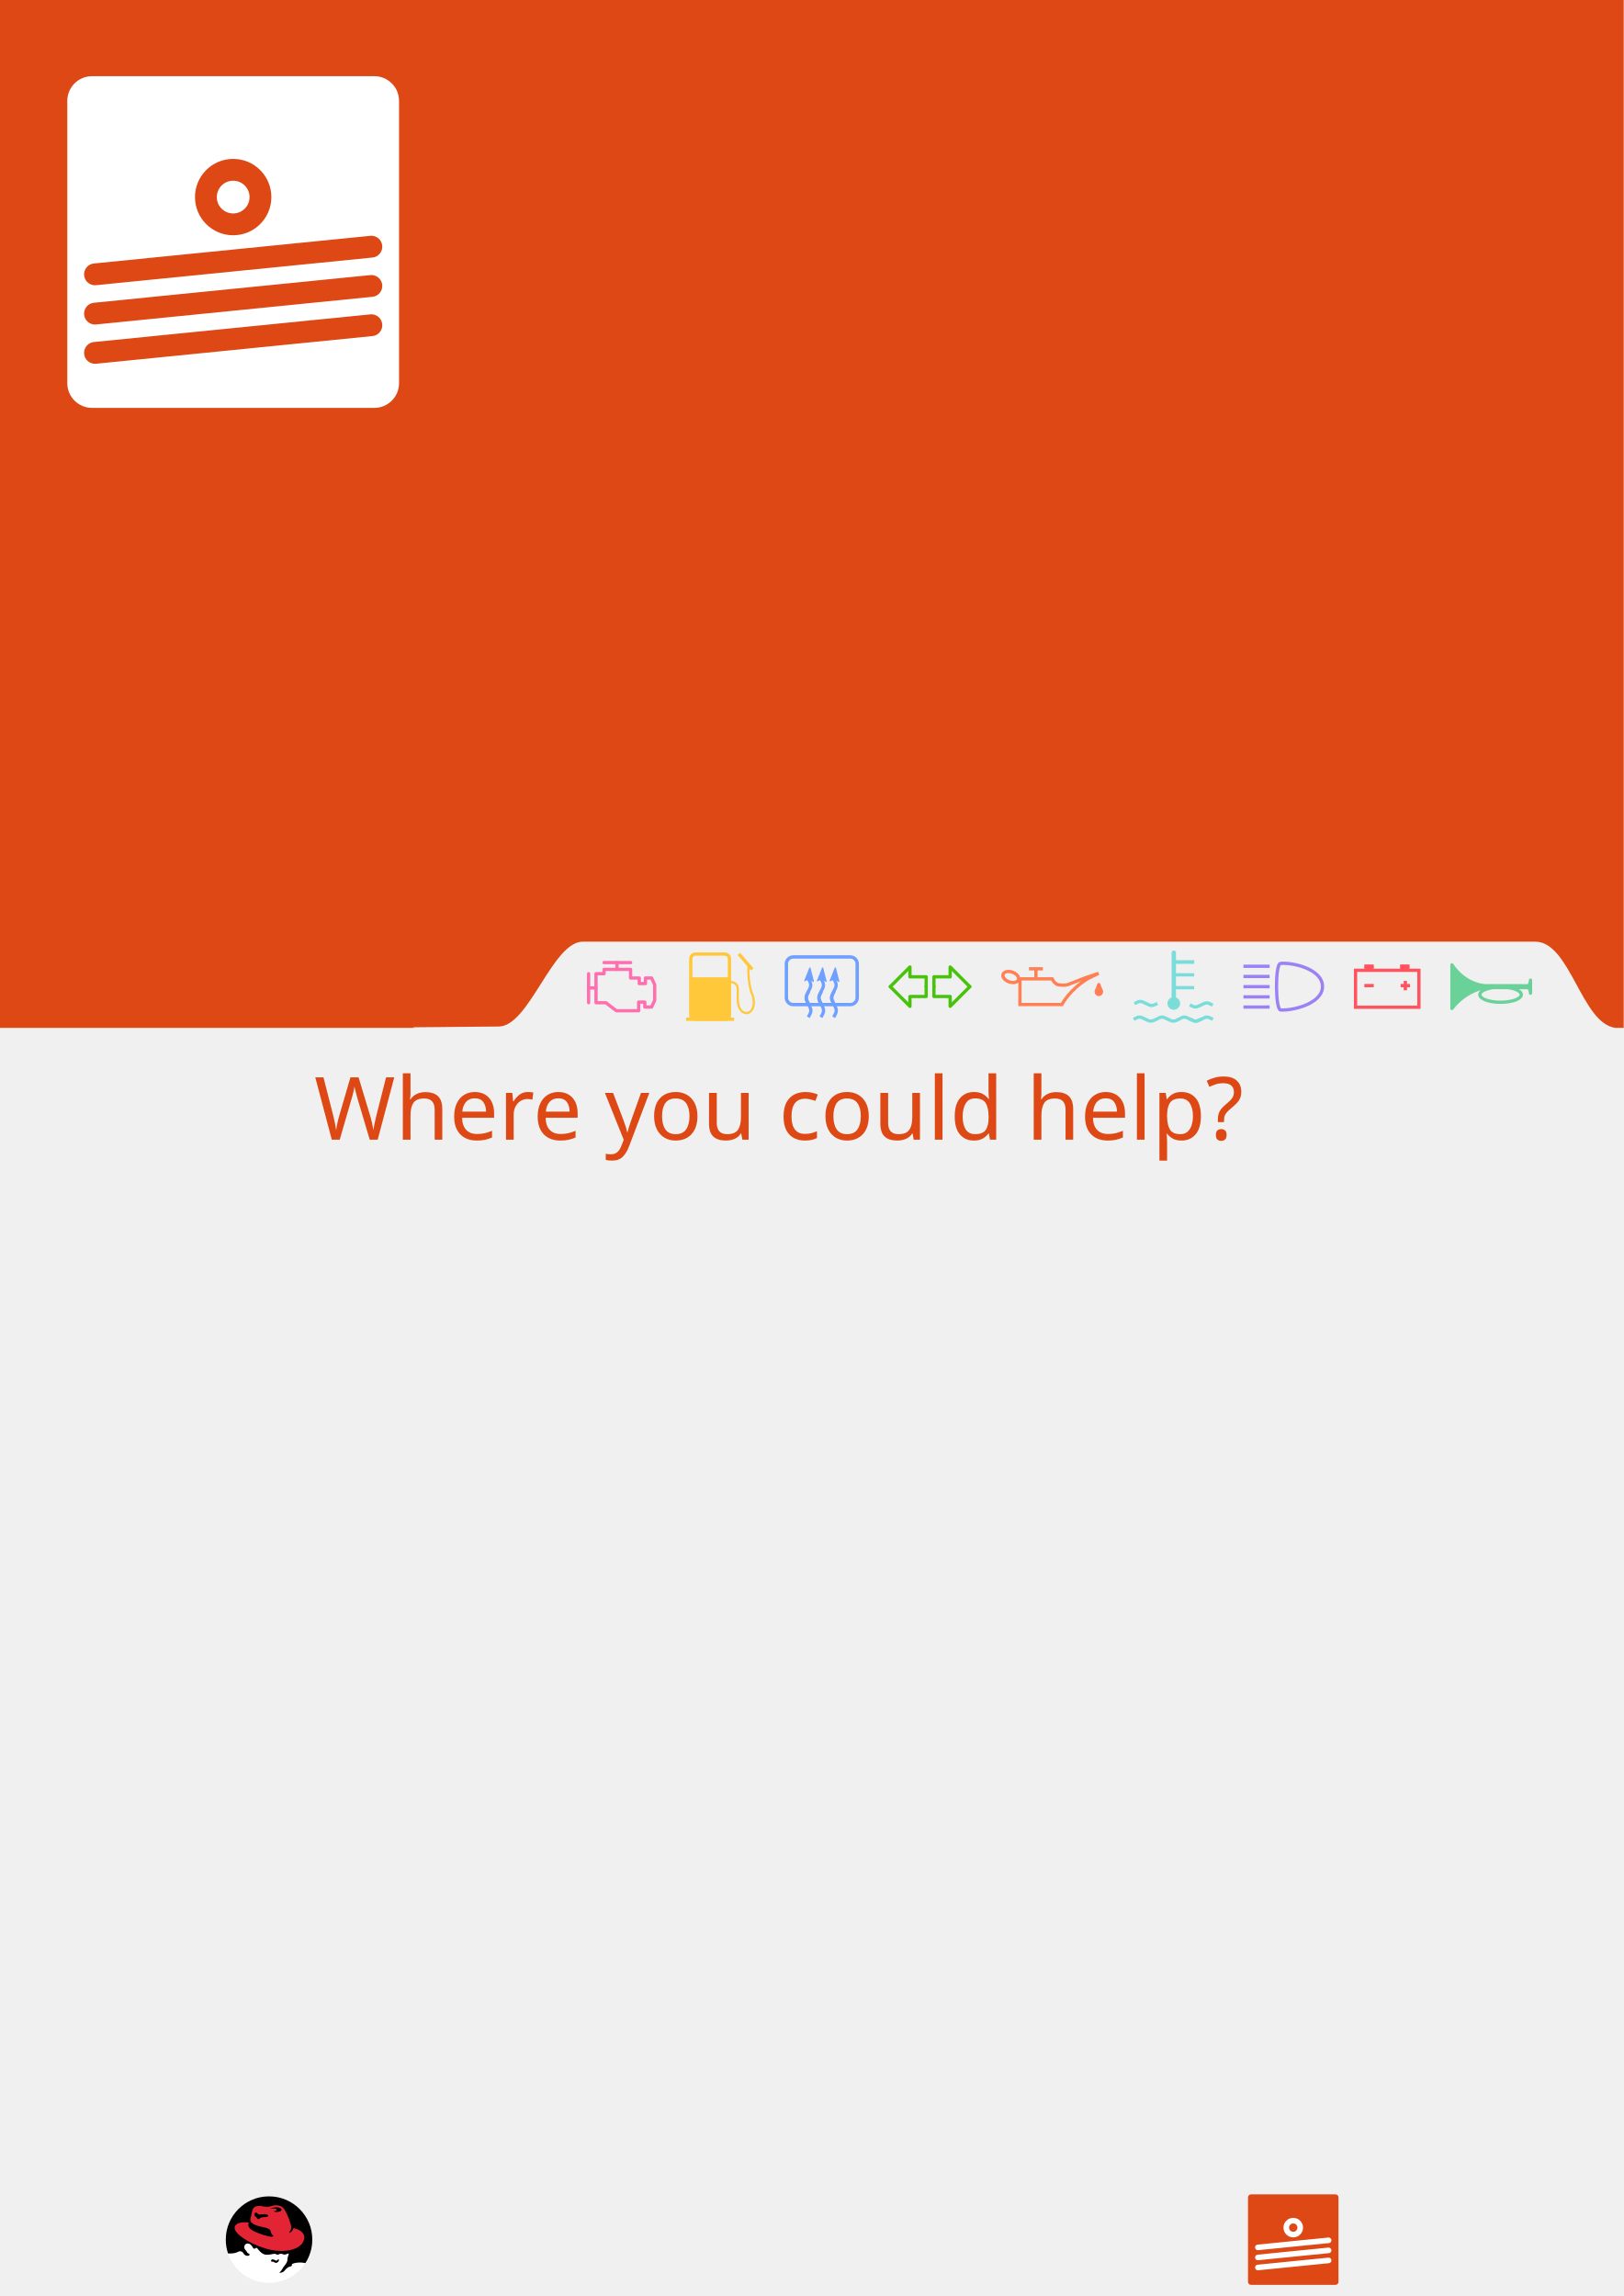
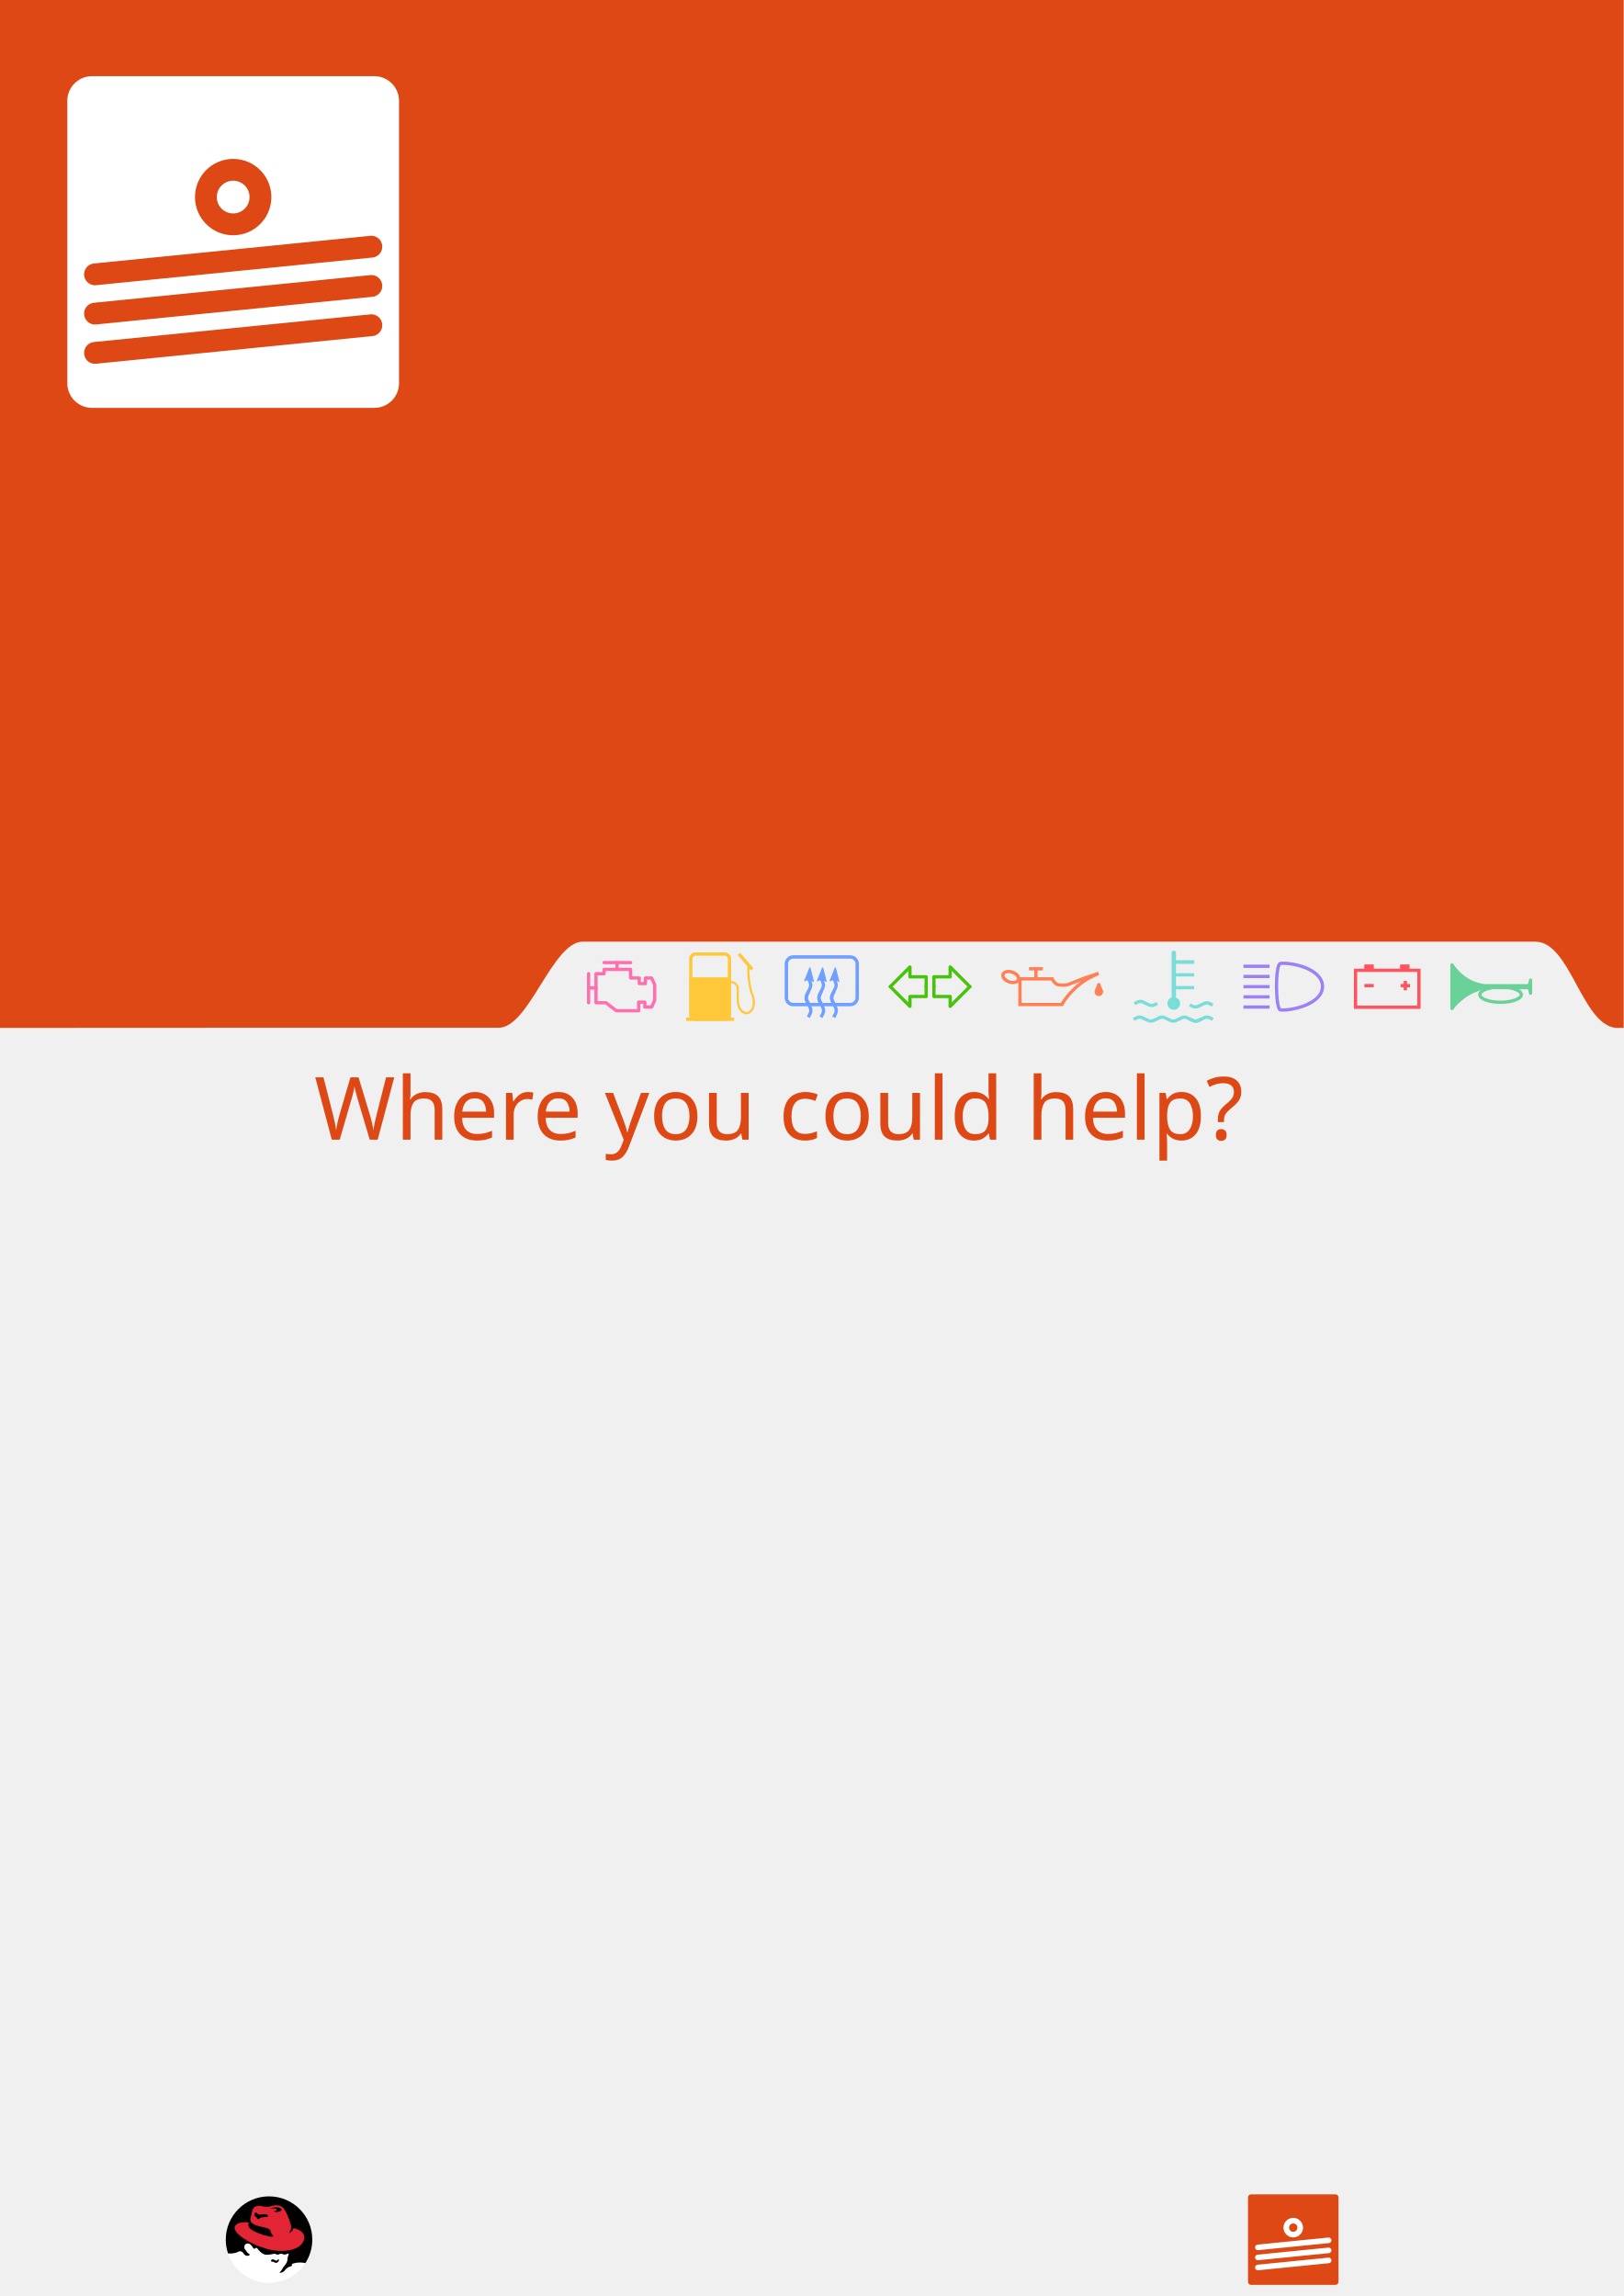
<svg xmlns="http://www.w3.org/2000/svg" width="210mm" height="297mm" viewBox="0 0 744.094 1052.362" id="svg4293" version="1.1">
  <defs id="defs4295">
    </defs>
  <g id="layer1">
-     <path style="fill:#dd4814;fill-opacity:1;stroke:none;stroke-width:2.358;stroke-linecap:round;stroke-linejoin:round;stroke-miterlimit:4;stroke-dasharray:none;stroke-dashoffset:0;stroke-opacity:1" d="m 0,7e-5 0,471.125 190.094,0 -0.832,-0.219 0.158,-0.002 -0.158,-0.051 39.195,-0.354 c 14.001,0.125 24.62,-38.891 38.625,-38.891 l 436.486,0 c 16.057,0 21.148,37.581 36.775,39.516 l 3.746,0 0,-471.125 L 0,0 Z" id="path8367" />
+     <path style="fill:#dd4814;fill-opacity:1;stroke:none;stroke-width:2.358;stroke-linecap:round;stroke-linejoin:round;stroke-miterlimit:4;stroke-dasharray:none;stroke-dashoffset:0;stroke-opacity:1" d="m 0,7e-5 0,471.125 c 0,0 218.119,-0.119 228.457,-0.063 14.001,0.125 24.62,-39.453 38.625,-39.453 l 436.486,0 c 16.057,0 21.148,37.581 36.775,39.516 l 3.746,0 0,-471.125 L 0,0 Z" id="path8367" />
  </g>
  <g id="layer2">
    <g id="g4489" transform="translate(-16,-48)">
      <rect ry="11.314" y="82.919" x="46.843" height="152.028" width="152.028" id="rect4487" style="fill:#ffffff;fill-opacity:1;stroke:none;stroke-width:1.5;stroke-linecap:round;stroke-linejoin:round;stroke-miterlimit:4;stroke-dasharray:none;stroke-opacity:1" />
      <g id="g5508" transform="translate(-238.0364,-108.2443)">
        <path style="fill:none;fill-opacity:1;fill-rule:evenodd;stroke:#dd4814;stroke-width:10;stroke-linecap:round;stroke-linejoin:miter;stroke-miterlimit:4;stroke-dasharray:none;stroke-opacity:1" d="M 297.572,317.986 424.215,305.31" id="path4284" />
        <circle r="12.5" cy="246.576" cx="360.894" id="circle4288" style="fill:none;fill-opacity:1;stroke:#dd4814;stroke-width:10;stroke-miterlimit:4;stroke-dasharray:none;stroke-opacity:1" />
        <path id="path4290" d="M 297.572,299.986 424.215,287.31" style="fill:none;fill-opacity:1;fill-rule:evenodd;stroke:#dd4814;stroke-width:10;stroke-linecap:round;stroke-linejoin:miter;stroke-miterlimit:4;stroke-dasharray:none;stroke-opacity:1" />
        <path style="fill:none;fill-opacity:1;fill-rule:evenodd;stroke:#dd4814;stroke-width:10;stroke-linecap:round;stroke-linejoin:miter;stroke-miterlimit:4;stroke-dasharray:none;stroke-opacity:1" d="M 297.572,281.986 424.215,269.31" id="path4294" />
      </g>
    </g>
    <g id="g8553" transform="translate(0,-76.58579)">
      <g id="g4938-3" transform="translate(-143.6647,413.0721)">
        <rect ry="2.168" y="100.8" x="460.225" height="29.89" width="17.729" id="rect4410-6" style="fill:none;fill-opacity:1;stroke:#ffc73a;stroke-width:1.5;stroke-linecap:round;stroke-miterlimit:4;stroke-dasharray:none;stroke-dashoffset:0;stroke-opacity:1" />
        <path id="path4412-7" d="m 458.091,130.69 21.998,0" style="fill:none;fill-rule:evenodd;stroke:#ffc73a;stroke-width:1.5;stroke-linecap:butt;stroke-linejoin:miter;stroke-miterlimit:4;stroke-dasharray:none;stroke-opacity:1" />
        <rect style="fill:#ffc73a;fill-opacity:1;stroke:#ffc73a;stroke-width:0.996;stroke-linecap:round;stroke-miterlimit:4;stroke-dasharray:none;stroke-dashoffset:0;stroke-opacity:1" id="rect4414-5" width="17.732" height="18.383" x="460.229" y="111.95" ry="0.011" />
        <path id="path4416-3" d="m 482.236,100.715 6.166,7.109" style="fill:none;fill-rule:evenodd;stroke:#ffc73a;stroke-width:1.5;stroke-linecap:butt;stroke-linejoin:miter;stroke-miterlimit:4;stroke-dasharray:none;stroke-opacity:1" />
        <path id="path4418-5" d="m 477.868,113.561 c 2.227,0.043 3.083,0.856 3.597,1.756 1.023,2.104 -1.124,9.22 2.441,11.905 1.156,0.728 2.098,0.899 3.126,0.3 2.53,-1.655 2.401,-5.156 1.499,-7.965 -1.057,-2.018 -2.204,-8.141 -1.841,-13.361" style="fill:none;fill-rule:evenodd;stroke:#ffc73a;stroke-width:1;stroke-linecap:round;stroke-linejoin:round;stroke-miterlimit:4;stroke-dasharray:none;stroke-opacity:1" />
      </g>
      <g id="g8534">
        <rect ry="3.165" y="515.206" x="360.373" height="21.83" width="32.455" id="rect4485-2" style="fill:none;fill-opacity:1;stroke:#6fa0ff;stroke-width:1.545;stroke-linecap:round;stroke-miterlimit:4;stroke-dasharray:none;stroke-dashoffset:0;stroke-opacity:1" />
        <g id="g8517">
          <g id="g8511">
            <g id="g4566-1" style="stroke:#6fa0ff;stroke-opacity:1" transform="translate(-62.229,359.939)">
              <path id="path4491-2" d="m 444.496,177.093 c -1.57,-2.796 -1.562,-3.206 -0.134,-5.982 1.399,-2.72 1.411,-3.206 0,-5.938" style="fill:none;fill-rule:evenodd;stroke:#6fa0ff;stroke-width:1.5;stroke-linecap:butt;stroke-linejoin:miter;stroke-miterlimit:4;stroke-dasharray:none;stroke-opacity:1" />
              <path style="fill:none;fill-rule:evenodd;stroke:#6fa0ff;stroke-width:1.5;stroke-linecap:butt;stroke-linejoin:miter;stroke-miterlimit:4;stroke-dasharray:none;stroke-opacity:1" d="m 444.29,182.894 c 1.57,-2.796 1.562,-3.206 0.134,-5.982 -1.399,-2.72 -1.411,-3.206 0,-5.938" id="path4493-7" />
            </g>
            <path d="m 380.472,526.086 2.331,-5.86 1.573,6.176 c -1.092,-1.055 -2.669,-1.177 -3.903,-0.316 z" style="fill:#6fa0ff;fill-opacity:1;fill-rule:evenodd;stroke:#6fa0ff;stroke-width:0.564;stroke-linecap:round;stroke-linejoin:round;stroke-miterlimit:4;stroke-dasharray:none;stroke-opacity:1" id="path4499-3" />
          </g>
          <g id="g8505">
            <g id="g4562-6" style="stroke:#6fa0ff;stroke-opacity:1" transform="translate(-62.229,359.939)">
              <path style="fill:none;fill-rule:evenodd;stroke:#6fa0ff;stroke-width:1.5;stroke-linecap:butt;stroke-linejoin:miter;stroke-miterlimit:4;stroke-dasharray:none;stroke-opacity:1" d="m 438.673,177.093 c -1.57,-2.796 -1.562,-3.206 -0.134,-5.982 1.399,-2.72 1.411,-3.206 0,-5.938" id="path4503-0" />
              <path id="path4505-6" d="m 438.467,182.894 c 1.57,-2.796 1.562,-3.206 0.134,-5.982 -1.399,-2.72 -1.411,-3.206 0,-5.938" style="fill:none;fill-rule:evenodd;stroke:#6fa0ff;stroke-width:1.5;stroke-linecap:butt;stroke-linejoin:miter;stroke-miterlimit:4;stroke-dasharray:none;stroke-opacity:1" />
            </g>
            <path id="path4511-1" style="fill:#6fa0ff;fill-opacity:1;fill-rule:evenodd;stroke:#6fa0ff;stroke-width:0.564;stroke-linecap:round;stroke-linejoin:round;stroke-miterlimit:4;stroke-dasharray:none;stroke-opacity:1" d="m 374.649,526.086 2.331,-5.86 1.573,6.176 c -1.092,-1.055 -2.669,-1.177 -3.903,-0.316 z" />
          </g>
          <g id="g8499">
            <g id="g4558-8" style="stroke:#6fa0ff;stroke-opacity:1" transform="translate(-62.229,359.939)">
              <path id="path4515-7" d="m 432.849,177.093 c -1.57,-2.796 -1.562,-3.206 -0.134,-5.982 1.399,-2.72 1.411,-3.206 0,-5.938" style="fill:none;fill-rule:evenodd;stroke:#6fa0ff;stroke-width:1.5;stroke-linecap:butt;stroke-linejoin:miter;stroke-miterlimit:4;stroke-dasharray:none;stroke-opacity:1" />
              <path style="fill:none;fill-rule:evenodd;stroke:#6fa0ff;stroke-width:1.5;stroke-linecap:butt;stroke-linejoin:miter;stroke-miterlimit:4;stroke-dasharray:none;stroke-opacity:1" d="m 432.644,182.894 c 1.57,-2.796 1.562,-3.206 0.134,-5.982 -1.399,-2.72 -1.411,-3.206 0,-5.938" id="path4517-9" />
            </g>
            <path d="m 368.826,526.086 2.331,-5.86 1.573,6.176 c -1.092,-1.055 -2.669,-1.177 -3.903,-0.316 z" style="fill:#6fa0ff;fill-opacity:1;fill-rule:evenodd;stroke:#6fa0ff;stroke-width:0.564;stroke-linecap:round;stroke-linejoin:round;stroke-miterlimit:4;stroke-dasharray:none;stroke-opacity:1" id="path4523-2" />
          </g>
        </g>
      </g>
      <g style="stroke:#ff535f;stroke-opacity:1" transform="translate(28.81454,94.81719)" id="g4354-3">
        <path style="fill:none;fill-rule:evenodd;stroke:#ff535f;stroke-width:1.5;stroke-linecap:butt;stroke-linejoin:miter;stroke-miterlimit:4;stroke-dasharray:none;stroke-opacity:1" d="m 592.391,426.51 29.042,0 0,16.92 -29.042,0 z" id="path4357-7" />
        <path style="fill:none;fill-rule:evenodd;stroke:#ff535f;stroke-width:1.5;stroke-linecap:butt;stroke-linejoin:miter;stroke-miterlimit:4;stroke-dasharray:none;stroke-opacity:1" d="m 596.432,433.517 4.293,0" id="path4359-5" />
        <path id="path4361-9" d="m 613.063,433.517 4.293,0" style="fill:none;fill-rule:evenodd;stroke:#ff535f;stroke-width:1.5;stroke-linecap:butt;stroke-linejoin:miter;stroke-miterlimit:4;stroke-dasharray:none;stroke-opacity:1" />
        <path style="fill:none;fill-rule:evenodd;stroke:#ff535f;stroke-width:1.5;stroke-linecap:butt;stroke-linejoin:miter;stroke-miterlimit:4;stroke-dasharray:none;stroke-opacity:1" d="m 615.21,431.371 0,4.293" id="path4363-2" />
        <path id="path4365-2" d="m 596.432,425.517 4.293,0" style="fill:none;fill-rule:evenodd;stroke:#ff535f;stroke-width:1.5;stroke-linecap:butt;stroke-linejoin:miter;stroke-miterlimit:4;stroke-dasharray:none;stroke-opacity:1" />
        <path style="fill:none;fill-rule:evenodd;stroke:#ff535f;stroke-width:1.5;stroke-linecap:butt;stroke-linejoin:miter;stroke-miterlimit:4;stroke-dasharray:none;stroke-opacity:1" d="m 596.432,424.571 4.293,0" id="path4367-8" />
        <path style="fill:none;fill-rule:evenodd;stroke:#ff535f;stroke-width:1.5;stroke-linecap:butt;stroke-linejoin:miter;stroke-miterlimit:4;stroke-dasharray:none;stroke-opacity:1" d="m 612.811,425.517 4.293,0" id="path4371-9" />
        <path id="path4373-7" d="m 612.811,424.571 4.293,0" style="fill:none;fill-rule:evenodd;stroke:#ff535f;stroke-width:1.5;stroke-linecap:butt;stroke-linejoin:miter;stroke-miterlimit:4;stroke-dasharray:none;stroke-opacity:1" />
      </g>
      <g id="g6064" transform="translate(212.6034,65.8028)">
        <path style="fill:#6ad299;fill-opacity:1;fill-rule:evenodd;stroke:#6ad299;stroke-width:1.5;stroke-linecap:butt;stroke-linejoin:round;stroke-miterlimit:4;stroke-dasharray:none;stroke-opacity:1" d="m 452.787,453.014 0,20 c 0,0 5.062,-7.531 15.031,-9.594 2.156,0 19.938,0.031 19.938,0.031 0.969,0.594 1.031,2.562 1.031,2.562 l 0,-5.994 c 0,0 -0.062,2.026 -1.062,2.588 0,0 -17.938,-0.031 -19.906,-0.031 -10,-1 -15.031,-9.562 -15.031,-9.562 z" id="path4395-3" />
        <ellipse style="fill:none;fill-opacity:1;stroke:#6ad299;stroke-width:1.5;stroke-linecap:butt;stroke-linejoin:round;stroke-miterlimit:4;stroke-dasharray:none;stroke-opacity:1" id="ellipse4397-6" cx="475.068" cy="466.671" rx="9.5" ry="3.5" />
      </g>
      <g transform="translate(101.1598,272.7555)" id="g4771-1">
        <path style="fill:none;fill-opacity:1;fill-rule:evenodd;stroke:#7bddd9;stroke-width:1.5;stroke-linecap:butt;stroke-linejoin:miter;stroke-miterlimit:4;stroke-dasharray:none;stroke-opacity:1" d="m 418.736,263.88 c 2.463,-1.383 2.824,-1.376 5.269,-0.118 2.396,1.233 2.824,1.242 5.23,0" id="path4401-2" />
        <path id="path4403-9" d="m 454.578,264.548 c -2.463,-1.383 -2.824,-1.376 -5.269,-0.118 -2.396,1.233 -2.824,1.242 -5.23,0" style="fill:none;fill-opacity:1;fill-rule:evenodd;stroke:#7bddd9;stroke-width:1.5;stroke-linecap:butt;stroke-linejoin:miter;stroke-miterlimit:4;stroke-dasharray:none;stroke-opacity:1" />
        <g id="g4405-3" transform="matrix(0.880794,0,0,0.880794,769.2916,-251.1054)" style="fill:none;fill-opacity:1;stroke:#7bddd9;stroke-width:1.703;stroke-miterlimit:4;stroke-dasharray:none;stroke-opacity:1">
          <path style="fill:none;fill-opacity:1;fill-rule:evenodd;stroke:#7bddd9;stroke-width:1.703;stroke-linecap:butt;stroke-linejoin:miter;stroke-miterlimit:4;stroke-dasharray:none;stroke-opacity:1" d="m -398.422,592.828 c 2.796,-1.57 3.206,-1.562 5.982,-0.134 2.72,1.399 3.206,1.411 5.938,0" id="path4407-1" />
          <path id="path4409-9" d="m -386.737,592.828 c 2.796,-1.57 3.206,-1.562 5.982,-0.134 2.72,1.399 3.206,1.411 5.938,0" style="fill:none;fill-opacity:1;fill-rule:evenodd;stroke:#7bddd9;stroke-width:1.703;stroke-linecap:butt;stroke-linejoin:miter;stroke-miterlimit:4;stroke-dasharray:none;stroke-opacity:1" />
          <path style="fill:none;fill-opacity:1;fill-rule:evenodd;stroke:#7bddd9;stroke-width:1.703;stroke-linecap:butt;stroke-linejoin:miter;stroke-miterlimit:4;stroke-dasharray:none;stroke-opacity:1" d="m -375.116,592.828 c 2.796,-1.57 3.206,-1.562 5.982,-0.134 2.72,1.399 3.206,1.411 5.938,0" id="path4411-4" />
          <path id="path4413-7" d="m -357.212,592.828 c -2.796,-1.57 -3.206,-1.562 -5.982,-0.134 -2.72,1.399 -3.206,1.411 -5.938,0" style="fill:none;fill-opacity:1;fill-rule:evenodd;stroke:#7bddd9;stroke-width:1.703;stroke-linecap:butt;stroke-linejoin:miter;stroke-miterlimit:4;stroke-dasharray:none;stroke-opacity:1" />
        </g>
        <path style="fill:#dd4814;fill-opacity:1;fill-rule:evenodd;stroke:#7bddd9;stroke-width:2;stroke-linecap:round;stroke-linejoin:miter;stroke-miterlimit:4;stroke-dasharray:none;stroke-opacity:1" d="m 436.745,264.352 0,-23.829" id="path4415-8" />
        <path style="fill:#dd4814;fill-opacity:1;fill-rule:evenodd;stroke:#7bddd9;stroke-width:1.5;stroke-linecap:butt;stroke-linejoin:miter;stroke-miterlimit:4;stroke-dasharray:none;stroke-opacity:1" d="m 446.103,244.77 -8.729,0" id="path4417-4" />
        <path id="path4419-5" d="m 446.103,244.77 -8.729,0" style="fill:#dd4814;fill-opacity:1;fill-rule:evenodd;stroke:#7bddd9;stroke-width:1.5;stroke-linecap:butt;stroke-linejoin:miter;stroke-miterlimit:4;stroke-dasharray:none;stroke-opacity:1" />
        <path style="fill:#dd4814;fill-opacity:1;fill-rule:evenodd;stroke:#7bddd9;stroke-width:1.5;stroke-linecap:butt;stroke-linejoin:miter;stroke-miterlimit:4;stroke-dasharray:none;stroke-opacity:1" d="m 446.103,250.645 -8.729,0" id="path4423-0" />
        <path id="path4425-3" d="m 446.103,256.52 -8.729,0" style="fill:#dd4814;fill-opacity:1;fill-rule:evenodd;stroke:#7bddd9;stroke-width:1.5;stroke-linecap:butt;stroke-linejoin:miter;stroke-miterlimit:4;stroke-dasharray:none;stroke-opacity:1" />
        <circle style="fill:#7bddd9;fill-opacity:1;stroke:#7bddd9;stroke-width:1.5;stroke-linecap:round;stroke-miterlimit:4;stroke-dasharray:none;stroke-dashoffset:0;stroke-opacity:1" id="circle4427-6" cx="436.745" cy="263.761" r="2.163" />
      </g>
      <g transform="translate(35.17594,316.2194)" style="stroke:#ff8054;stroke-opacity:1" id="g4626-1">
        <path style="fill:none;fill-rule:evenodd;stroke:#ff8054;stroke-width:1.5;stroke-linecap:butt;stroke-linejoin:miter;stroke-miterlimit:4;stroke-dasharray:none;stroke-opacity:1" d="m 449.22,211.549 c -1.264,-0.921 -1.517,-1.14 -2.234,-2.532 -3.031,-0.017 -14.744,0 -14.744,0 l 0,11.766 19.212,0 c 0,0 3.415,-6.733 11.84,-11.84 l 4.989,-2.457 c 0,0 -4.325,1.524 -5.826,1.945 -0.974,0.395 -6.394,2.469 -7.578,2.97 -1.264,0.685 -4.475,0.649 -5.659,0.149 z" id="path4431-0" />
        <ellipse style="fill:none;fill-opacity:1;stroke:#ff8054;stroke-width:1.5;stroke-linecap:round;stroke-miterlimit:4;stroke-dasharray:none;stroke-dashoffset:0;stroke-opacity:1" id="ellipse4433-6" cx="475.265" cy="44.71" rx="3.743" ry="2.345" transform="matrix(0.9363711,0.3510117,-0.3800996,0.9249456,0,0)" />
        <path style="fill:none;fill-rule:evenodd;stroke:#ff8054;stroke-width:1.5;stroke-linecap:butt;stroke-linejoin:miter;stroke-miterlimit:4;stroke-dasharray:none;stroke-opacity:1" d="m 436.376,204.413 6.371,0" id="path4435-3" />
        <path style="fill:none;fill-rule:evenodd;stroke:#ff8054;stroke-width:1.5;stroke-linecap:butt;stroke-linejoin:miter;stroke-miterlimit:4;stroke-dasharray:none;stroke-opacity:1" d="m 439.562,204.518 0,4.212" id="path4437-2" />
        <g id="g4439-0" transform="translate(-339.4113,-492.8534)" style="fill:#dd4814;fill-opacity:1;stroke:#ff8054;stroke-opacity:1">
          <path id="path4441-6" d="m 807.804,704.584 -1.151,2.905" style="fill:#dd4814;fill-opacity:1;fill-rule:evenodd;stroke:#ff8054;stroke-width:1.5;stroke-linecap:round;stroke-linejoin:miter;stroke-miterlimit:4;stroke-dasharray:none;stroke-opacity:1" />
          <circle r="0.895" cy="707.849" cx="807.804" id="circle4443-1" style="fill:#dd4814;fill-opacity:1;stroke:#ff8054;stroke-width:2.1;stroke-linecap:round;stroke-miterlimit:4;stroke-dasharray:none;stroke-dashoffset:0;stroke-opacity:1" />
          <path style="fill:#dd4814;fill-opacity:1;fill-rule:evenodd;stroke:#ff8054;stroke-width:1.5;stroke-linecap:round;stroke-linejoin:miter;stroke-miterlimit:4;stroke-dasharray:none;stroke-opacity:1" d="m 807.804,704.584 1.134,2.899" id="path4445-5" />
        </g>
      </g>
      <g style="stroke:#ff6faf;stroke-opacity:1" id="g4447-5" transform="translate(-493.1074,7.238568)">
        <path id="path4449-4" d="m 769.925,513.654 12.174,0 0,3.964 3.964,0 0,2.548 2.831,0 0,-2.548 2.831,0 1.416,3.114 0,7.078 -1.416,3.114 -3.114,0 0,-2.265 -2.831,0 0,3.964 -10.192,0 -4.813,-3.681 -4.53,0 0,-13.307 3.681,0 z" style="fill:none;fill-rule:evenodd;stroke:#ff6faf;stroke-width:1.5;stroke-linecap:round;stroke-linejoin:round;stroke-miterlimit:4;stroke-dasharray:none;stroke-opacity:1" />
        <path id="path4451-7" d="m 775.87,513.654 0,-3.11" style="fill:none;fill-rule:evenodd;stroke:#ff6faf;stroke-width:1.5;stroke-linecap:round;stroke-linejoin:round;stroke-miterlimit:4;stroke-dasharray:none;stroke-opacity:1" />
        <path id="path4453-6" d="m 769.925,510.54 12.174,0" style="fill:none;fill-rule:evenodd;stroke:#ff6faf;stroke-width:1.5;stroke-linecap:round;stroke-linejoin:round;stroke-miterlimit:4;stroke-dasharray:none;stroke-opacity:1" />
        <path id="path4455-5" d="m 766.244,522.148 -3.397,0" style="fill:none;fill-rule:evenodd;stroke:#ff6faf;stroke-width:1.5;stroke-linecap:round;stroke-linejoin:round;stroke-miterlimit:4;stroke-dasharray:none;stroke-opacity:1" />
        <path id="path4457-6" d="m 762.847,515.636 0,13.307" style="fill:none;fill-rule:evenodd;stroke:#ff6faf;stroke-width:1.5;stroke-linecap:round;stroke-linejoin:round;stroke-miterlimit:4;stroke-dasharray:none;stroke-opacity:1" />
      </g>
      <g style="stroke:#9c81f5;stroke-opacity:1" transform="translate(-17.25155,186.4949)" id="g4459-9">
        <path style="fill:none;fill-rule:evenodd;stroke:#9c81f5;stroke-width:1.5;stroke-linecap:butt;stroke-linejoin:miter;stroke-miterlimit:4;stroke-dasharray:none;stroke-opacity:1" d="m 604.118,353.01 c -2.411,0 -2.603,-21.339 -10e-6,-21.339 5.268,-0.536 19.249,2.476 19.196,10.625 -0.05,7.845 -13.661,11.071 -19.196,10.714 z" id="path4462-3" />
        <g id="g4464-7" transform="translate(0,0.6165877)" style="stroke:#9c81f5;stroke-width:1.5;stroke-miterlimit:4;stroke-dasharray:none;stroke-opacity:1">
          <path id="path4466-4" d="m 599.083,332.362 -12,0" style="fill:none;fill-rule:evenodd;stroke:#9c81f5;stroke-width:1.5;stroke-linecap:butt;stroke-linejoin:miter;stroke-miterlimit:4;stroke-dasharray:none;stroke-opacity:1" />
          <path style="fill:none;fill-rule:evenodd;stroke:#9c81f5;stroke-width:1.5;stroke-linecap:butt;stroke-linejoin:miter;stroke-miterlimit:4;stroke-dasharray:none;stroke-opacity:1" d="m 599.083,337.034 -12,0" id="path4468-5" />
          <path id="path4470-2" d="m 599.083,341.706 -12,0" style="fill:none;fill-rule:evenodd;stroke:#9c81f5;stroke-width:1.5;stroke-linecap:butt;stroke-linejoin:miter;stroke-miterlimit:4;stroke-dasharray:none;stroke-opacity:1" />
          <path style="fill:none;fill-rule:evenodd;stroke:#9c81f5;stroke-width:1.5;stroke-linecap:butt;stroke-linejoin:miter;stroke-miterlimit:4;stroke-dasharray:none;stroke-opacity:1" d="m 599.083,346.378 -12,0" id="path4474-5" />
          <path id="path4476-4" d="m 599.083,351.05 -12,0" style="fill:none;fill-rule:evenodd;stroke:#9c81f5;stroke-width:1.5;stroke-linecap:butt;stroke-linejoin:miter;stroke-miterlimit:4;stroke-dasharray:none;stroke-opacity:1" />
        </g>
      </g>
      <g style="stroke:#47c30c;stroke-opacity:1" transform="translate(22.00124,6.444348)" id="g5665-7">
        <g id="g5655-4" style="stroke:#47c30c;stroke-opacity:1">
          <path id="path5651-4" d="m 386,522.362 9,-9 0,4.5 7.437,0 0,4.406" style="fill:none;fill-rule:evenodd;stroke:#47c30c;stroke-width:1.5;stroke-linecap:round;stroke-linejoin:round;stroke-miterlimit:4;stroke-dasharray:none;stroke-opacity:1" />
          <path style="fill:none;fill-rule:evenodd;stroke:#47c30c;stroke-width:1.5;stroke-linecap:round;stroke-linejoin:round;stroke-miterlimit:4;stroke-dasharray:none;stroke-opacity:1" d="m 386,522.384 9,9 0,-4.5 7.437,0 0,-4.656" id="path5653-3" />
        </g>
        <g style="stroke:#47c30c;stroke-opacity:1" id="g5659-0" transform="matrix(-1,0,0,1,808.43,0)">
          <path style="fill:none;fill-rule:evenodd;stroke:#47c30c;stroke-width:1.5;stroke-linecap:round;stroke-linejoin:round;stroke-miterlimit:4;stroke-dasharray:none;stroke-opacity:1" d="m 386,522.362 9,-9 0,4.5 7.437,0 0,4.406" id="path5661-7" />
          <path id="path5663-8" d="m 386,522.384 9,9 0,-4.5 7.437,0 0,-4.656" style="fill:none;fill-rule:evenodd;stroke:#47c30c;stroke-width:1.5;stroke-linecap:round;stroke-linejoin:round;stroke-miterlimit:4;stroke-dasharray:none;stroke-opacity:1" />
        </g>
      </g>
    </g>
    <g id="g6525" transform="translate(4,6)">
      <flowRoot transform="translate(-644,-131)" style="font-style:normal;font-variant:normal;font-weight:500;font-stretch:normal;font-size:70px;line-height:125%;font-family:Ubuntu;-inkscape-font-specification:'Ubuntu Medium';letter-spacing:0px;word-spacing:0px;fill:#ffffff;fill-opacity:1;stroke:none;stroke-width:1px;stroke-linecap:butt;stroke-linejoin:miter;stroke-opacity:1" id="flowRoot6509" xml:space="preserve">
        <flowRegion id="flowRegion6511">
          <rect style="font-style:normal;font-variant:normal;font-weight:500;font-stretch:normal;font-size:70px;font-family:Ubuntu;-inkscape-font-specification:'Ubuntu Medium';fill:#ffffff;fill-opacity:1" y="150.362" x="844" height="83" width="311" id="rect6513" />
        </flowRegion>
        <flowPara id="flowPara6515">PerfCake</flowPara>
      </flowRoot>
      <flowRoot xml:space="preserve" id="flowRoot6517" style="font-style:normal;font-variant:normal;font-weight:500;font-stretch:normal;font-size:70px;line-height:125%;font-family:Ubuntu;-inkscape-font-specification:'Ubuntu Medium';letter-spacing:0px;word-spacing:0px;fill:#ffffff;fill-opacity:1;stroke:none;stroke-width:1px;stroke-linecap:butt;stroke-linejoin:miter;stroke-opacity:1" transform="translate(-638.3025,-50)">
        <flowRegion id="flowRegion6519">
          <rect id="rect6521" width="556.094" height="59" x="844" y="150.362" style="font-style:normal;font-variant:normal;font-weight:500;font-stretch:normal;font-size:70px;font-family:Ubuntu;-inkscape-font-specification:'Ubuntu Medium';fill:#ffffff;fill-opacity:1" />
        </flowRegion>
        <flowPara style="font-size:22.5px" id="flowPara6523">A Lightweight Performance Testing Framework</flowPara>
      </flowRoot>
    </g>
    <flowRoot xml:space="preserve" id="flowRoot6535" style="font-style:normal;font-weight:normal;font-size:40px;line-height:125%;font-family:sans-serif;letter-spacing:0px;word-spacing:0px;fill:#000000;fill-opacity:1;stroke:none;stroke-width:1px;stroke-linecap:butt;stroke-linejoin:miter;stroke-opacity:1" transform="translate(-8,-21)">
      <flowRegion id="flowRegion6537">
        <rect id="rect6539" width="662" height="322" x="60" y="224.362" />
      </flowRegion>
      <flowPara id="flowPara6541" style="font-style:normal;font-variant:normal;font-weight:normal;font-stretch:normal;font-size:20px;line-height:250%;font-family:Ubuntu;-inkscape-font-specification:Ubuntu;fill:#ffffff;fill-opacity:1">A healt status dashboard for your (u-)services (IoT ready)</flowPara>
      <flowPara style="font-style:normal;font-variant:normal;font-weight:normal;font-stretch:normal;font-size:20px;line-height:250%;font-family:Ubuntu;-inkscape-font-specification:Ubuntu;fill:#ffffff;fill-opacity:1" id="flowPara6543">Most performant open-source load generator</flowPara>
      <flowPara style="font-style:normal;font-variant:normal;font-weight:normal;font-stretch:normal;font-size:20px;line-height:250%;font-family:Ubuntu;-inkscape-font-specification:Ubuntu;fill:#ffffff;fill-opacity:1" id="flowPara6553">Solves complex problems like coordinated omission</flowPara>
      <flowPara style="font-style:normal;font-variant:normal;font-weight:normal;font-stretch:normal;font-size:20px;line-height:250%;font-family:Ubuntu;-inkscape-font-specification:Ubuntu;fill:#ffffff;fill-opacity:1" id="flowPara6547">Easy to understand and easily extendable to your needs</flowPara>
      <flowPara style="font-style:normal;font-variant:normal;font-weight:normal;font-stretch:normal;font-size:20px;line-height:250%;font-family:Ubuntu;-inkscape-font-specification:Ubuntu;fill:#ffffff;fill-opacity:1" id="flowPara6555" />
    </flowRoot>
    <text xml:space="preserve" style="font-style:normal;font-weight:normal;font-size:40px;line-height:125%;font-family:sans-serif;letter-spacing:0px;word-spacing:0px;fill:#dd4814;fill-opacity:1;stroke:none;stroke-width:1px;stroke-linecap:butt;stroke-linejoin:miter;stroke-opacity:1" x="144" y="522.362" id="text8269">
      <tspan id="tspan8271" x="144" y="522.362">Where you could help?</tspan>
    </text>
    <flowRoot xml:space="preserve" id="flowRoot8273" style="font-style:normal;font-weight:normal;font-size:40px;line-height:125%;font-family:sans-serif;text-align:center;letter-spacing:0px;word-spacing:0px;text-anchor:middle;fill:#dd4814;fill-opacity:1;stroke:none;stroke-width:1px;stroke-linecap:butt;stroke-linejoin:miter;stroke-opacity:1" transform="translate(205.8579,-33.46804)">
      <flowRegion id="flowRegion8275">
        <rect id="rect8277" width="244" height="75" x="58" y="701.362" style="text-align:center;text-anchor:middle;fill:#dd4814;fill-opacity:1" />
      </flowRegion>
      <flowPara id="flowPara8279" style="font-style:normal;font-variant:normal;font-weight:500;font-stretch:normal;font-size:27.5px;font-family:Ubuntu;-inkscape-font-specification:'Ubuntu Medium';fill:#dd4814;fill-opacity:1">New components</flowPara>
      <flowPara id="flowPara8281" style="font-style:normal;font-variant:normal;font-weight:500;font-stretch:normal;font-size:27.5px;font-family:Ubuntu;-inkscape-font-specification:'Ubuntu Medium';fill:#dd4814;fill-opacity:1">development</flowPara>
    </flowRoot>
    <flowRoot style="font-style:normal;font-weight:normal;font-size:40px;line-height:125%;font-family:sans-serif;text-align:center;letter-spacing:0px;word-spacing:0px;text-anchor:middle;fill:#dd4814;fill-opacity:1;stroke:none;stroke-width:1px;stroke-linecap:butt;stroke-linejoin:miter;stroke-opacity:1" id="flowRoot8283" xml:space="preserve" transform="translate(447.9706,47.38983)">
      <flowRegion id="flowRegion8285">
        <rect style="text-align:center;text-anchor:middle;fill:#dd4814;fill-opacity:1" y="701.362" x="58" height="109" width="209" id="rect8287" />
      </flowRegion>
      <flowPara style="font-style:normal;font-variant:normal;font-weight:500;font-stretch:normal;font-size:27.5px;font-family:Ubuntu;-inkscape-font-specification:'Ubuntu Medium';fill:#dd4814;fill-opacity:1" id="flowPara8291">Create demos, quickstarts, online trainings</flowPara>
    </flowRoot>
    <flowRoot style="font-style:normal;font-weight:normal;font-size:40px;line-height:125%;font-family:sans-serif;text-align:center;letter-spacing:0px;word-spacing:0px;text-anchor:middle;fill:#dd4814;fill-opacity:1;stroke:none;stroke-width:1px;stroke-linecap:butt;stroke-linejoin:miter;stroke-opacity:1" id="flowRoot8295" xml:space="preserve" transform="translate(-24.34315,-112.8944)">
      <flowRegion id="flowRegion8297">
        <rect style="text-align:center;text-anchor:middle;fill:#dd4814;fill-opacity:1" y="701.362" x="58" height="74" width="199" id="rect8299" />
      </flowRegion>
      <flowPara style="font-style:normal;font-variant:normal;font-weight:500;font-stretch:normal;font-size:27.5px;font-family:Ubuntu;-inkscape-font-specification:'Ubuntu Medium';fill:#dd4814;fill-opacity:1" id="flowPara8303">Develop online tooling</flowPara>
    </flowRoot>
    <flowRoot style="font-style:normal;font-weight:normal;font-size:40px;line-height:125%;font-family:sans-serif;text-align:center;letter-spacing:0px;word-spacing:0px;text-anchor:middle;fill:#dd4814;fill-opacity:1;stroke:none;stroke-width:1px;stroke-linecap:butt;stroke-linejoin:miter;stroke-opacity:1" id="flowRoot8307" xml:space="preserve" transform="translate(509.6985,-103.1665)">
      <flowRegion id="flowRegion8309">
        <rect style="text-align:center;text-anchor:middle;fill:#dd4814;fill-opacity:1" y="701.362" x="58" height="39" width="153" id="rect8311" />
      </flowRegion>
      <flowPara style="font-style:normal;font-variant:normal;font-weight:500;font-stretch:normal;font-size:27.5px;font-family:Ubuntu;-inkscape-font-specification:'Ubuntu Medium';fill:#dd4814;fill-opacity:1" id="flowPara8315">IDE plugins</flowPara>
    </flowRoot>
    <flowRoot xml:space="preserve" id="flowRoot8317" style="font-style:normal;font-weight:normal;font-size:40px;line-height:125%;font-family:sans-serif;text-align:center;letter-spacing:0px;word-spacing:0px;text-anchor:middle;fill:#dd4814;fill-opacity:1;stroke:none;stroke-width:1px;stroke-linecap:butt;stroke-linejoin:miter;stroke-opacity:1" transform="translate(222.6274,136.9878)">
      <flowRegion id="flowRegion8319">
        <rect id="rect8321" width="149" height="72" x="58" y="701.362" style="text-align:center;text-anchor:middle;fill:#dd4814;fill-opacity:1" />
      </flowRegion>
      <flowPara id="flowPara8325" style="font-style:normal;font-variant:normal;font-weight:500;font-stretch:normal;font-size:27.5px;font-family:Ubuntu;-inkscape-font-specification:'Ubuntu Medium';fill:#dd4814;fill-opacity:1">Results repository</flowPara>
    </flowRoot>
    <flowRoot style="font-style:normal;font-weight:normal;font-size:40px;line-height:125%;font-family:sans-serif;text-align:center;letter-spacing:0px;word-spacing:0px;text-anchor:middle;fill:#dd4814;fill-opacity:1;stroke:none;stroke-width:1px;stroke-linecap:butt;stroke-linejoin:miter;stroke-opacity:1" id="flowRoot8327" xml:space="preserve" transform="translate(34.57359,49.98781)">
      <flowRegion id="flowRegion8329">
        <rect style="text-align:center;text-anchor:middle;fill:#dd4814;fill-opacity:1" y="701.362" x="58" height="73" width="127" id="rect8331" />
      </flowRegion>
      <flowPara style="font-style:normal;font-variant:normal;font-weight:500;font-stretch:normal;font-size:27.5px;font-family:Ubuntu;-inkscape-font-specification:'Ubuntu Medium';fill:#dd4814;fill-opacity:1" id="flowPara8335">Improve reporting</flowPara>
    </flowRoot>
    <flowRoot xml:space="preserve" id="flowRoot8337" style="font-style:normal;font-weight:normal;font-size:40px;line-height:125%;font-family:sans-serif;text-align:center;letter-spacing:0px;word-spacing:0px;text-anchor:middle;fill:#dd4814;fill-opacity:1;stroke:none;stroke-width:1px;stroke-linecap:butt;stroke-linejoin:miter;stroke-opacity:1" transform="translate(-25,176.5)">
      <flowRegion id="flowRegion8339">
        <rect id="rect8341" width="140" height="74" x="58" y="701.362" style="text-align:center;text-anchor:middle;fill:#dd4814;fill-opacity:1" />
      </flowRegion>
      <flowPara id="flowPara8345" style="font-style:normal;font-variant:normal;font-weight:500;font-stretch:normal;font-size:27.5px;font-family:Ubuntu;-inkscape-font-specification:'Ubuntu Medium';fill:#dd4814;fill-opacity:1">Clustering support</flowPara>
    </flowRoot>
    <g id="g11165" transform="translate(1314,782)">
      <g id="g6286" transform="matrix(0.2558864,0,0,0.2558864,-814.0728,175.7964)">
        <rect style="fill:#dd4814;fill-opacity:1;stroke:#dd4814;stroke-width:10.809;stroke-linecap:round;stroke-linejoin:round;stroke-miterlimit:4;stroke-dasharray:none;stroke-opacity:1" id="rect4949" width="151.212" height="151.212" x="286.778" y="192.939" />
        <g transform="translate(-75.29516,-491.2756)" id="g4317" style="stroke:#ffffff;stroke-opacity:1">
          <path id="path4284-0" d="M 374.357,809.772 501,797.095" style="fill:none;fill-opacity:1;fill-rule:evenodd;stroke:#ffffff;stroke-width:10;stroke-linecap:round;stroke-linejoin:miter;stroke-miterlimit:4;stroke-dasharray:none;stroke-opacity:1" />
          <circle style="fill:none;fill-opacity:1;stroke:#ffffff;stroke-width:10;stroke-miterlimit:4;stroke-dasharray:none;stroke-opacity:1" id="circle4288-1" cx="437.679" cy="738.362" r="12.5" />
          <path style="fill:none;fill-opacity:1;fill-rule:evenodd;stroke:#ffffff;stroke-width:10;stroke-linecap:round;stroke-linejoin:miter;stroke-miterlimit:4;stroke-dasharray:none;stroke-opacity:1" d="M 374.357,791.772 501,779.095" id="path4290-0" />
          <path id="path4294-1" d="M 374.357,773.772 501,761.095" style="fill:none;fill-opacity:1;fill-rule:evenodd;stroke:#ffffff;stroke-width:10;stroke-linecap:round;stroke-linejoin:miter;stroke-miterlimit:4;stroke-dasharray:none;stroke-opacity:1" />
        </g>
      </g>
      <g transform="matrix(0.4090334,0,0,0.4090334,-1250.267,210.7724)" id="g5421">
        <g id="white" transform="matrix(0.768037,0,0,0.768037,3.111645,-225.2765)">
          <path style="fill:#ffffff" id="path4738" d="m 238.501,435.013 c -2.433,-0.558 -5.012,-0.91 -7.621,-0.91 -4.463,0 -8.524,0.772 -11.519,2.021 -0.33,0.163 -0.565,0.509 -0.565,0.9 0,0.145 0.036,0.289 0.09,0.412 0.354,1.025 -0.227,2.137 -3.126,2.775 -4.298,0.944 -7.011,5.38 -8.563,6.852 -1.823,1.732 -6.973,2.794 -6.198,1.762 0.607,-0.805 2.923,-3.322 4.333,-6.042 1.261,-2.432 2.383,-3.123 3.93,-5.443 0.453,-0.679 2.212,-3.069 2.724,-4.961 0.574,-1.844 0.38,-4.162 0.601,-5.114 0.316,-1.377 1.614,-4.36 1.712,-6.045 0.057,-0.954 -3.979,1.36 -5.894,1.36 -1.915,0 -3.779,-1.148 -5.49,-1.23 -2.117,-0.098 -3.478,1.635 -5.394,1.331 -1.093,-0.175 -2.015,-1.14 -3.926,-1.21 -2.722,-0.1 -6.047,1.514 -12.294,1.312 -6.144,-0.201 -11.82,-7.767 -12.594,-8.97 -0.908,-1.41 -2.017,-1.41 -3.224,-0.3 -1.21,1.107 -2.7,0.236 -3.125,-0.508 -0.806,-1.408 -2.96,-5.529 -6.298,-6.395 -4.615,-1.196 -6.952,2.555 -6.648,5.54 0.308,3.03 2.266,3.88 3.174,5.49 0.906,1.612 1.37,2.649 3.077,3.362 1.209,0.507 1.659,1.251 1.299,2.245 -0.316,0.864 -1.575,1.062 -2.401,1.103 -1.758,0.084 -2.991,-0.394 -3.89,-0.967 -1.045,-0.669 -1.896,-1.594 -2.808,-3.164 -1.056,-1.734 -2.719,-2.49 -4.656,-2.49 -0.923,0 -1.787,0.243 -2.555,0.639 -3.036,1.582 -6.649,2.516 -10.54,2.516 l -4.388,0.004 c 8.414,24.955 32.01,42.925 59.805,42.925 22.202,0 41.726,-11.464 52.972,-28.8 z" />
        </g>
        <g id="g4747" transform="matrix(0.768037,0,0,0.768037,3.111645,-225.2765)">
          <path d="m 238.501,435.017 c -2.433,-0.562 -5.012,-0.91 -7.621,-0.91 -4.463,0 -8.524,0.774 -11.519,2.018 -0.33,0.166 -0.565,0.51 -0.565,0.903 0,0.142 0.036,0.29 0.09,0.409 0.354,1.027 -0.227,2.141 -3.126,2.777 -4.298,0.944 -7.011,5.378 -8.563,6.853 -1.823,1.729 -6.973,2.795 -6.198,1.763 0.607,-0.807 2.923,-3.324 4.333,-6.045 1.261,-2.429 2.383,-3.122 3.93,-5.44 0.453,-0.682 2.212,-3.072 2.724,-4.962 0.574,-1.847 0.38,-4.161 0.601,-5.116 0.316,-1.374 1.614,-4.359 1.712,-6.043 0.057,-0.952 -3.979,1.357 -5.894,1.357 -1.915,0 -3.779,-1.144 -5.49,-1.227 -2.117,-0.102 -3.478,1.632 -5.394,1.329 -1.093,-0.175 -2.015,-1.137 -3.926,-1.209 -2.722,-0.101 -6.047,1.512 -12.294,1.311 -6.144,-0.197 -11.82,-7.763 -12.594,-8.966 -0.908,-1.413 -2.017,-1.413 -3.224,-0.302 -1.21,1.104 -2.7,0.235 -3.125,-0.507 -0.806,-1.41 -2.96,-5.533 -6.298,-6.396 -4.615,-1.198 -6.952,2.555 -6.648,5.539 0.308,3.029 2.266,3.879 3.174,5.489 0.906,1.612 1.37,2.655 3.077,3.368 1.209,0.501 1.659,1.249 1.299,2.242 -0.316,0.864 -1.575,1.062 -2.401,1.103 -1.758,0.083 -2.991,-0.394 -3.89,-0.97 -1.045,-0.664 -1.896,-1.59 -2.808,-3.162 -1.056,-1.734 -2.719,-2.489 -4.656,-2.489 -0.923,0 -1.787,0.245 -2.555,0.639 -3.036,1.579 -6.649,2.517 -10.54,2.517 l -4.388,0 c -2.136,-6.332 -3.293,-13.116 -3.293,-20.17 0,-34.849 28.25,-63.097 63.098,-63.097 34.848,0 63.096,28.248 63.096,63.097 0.001,12.645 -3.719,24.42 -10.124,34.297 z" id="path4749" />
        </g>
        <path d="m 156.279,104.387 c 0.249,0.242 0.678,1.062 0.153,2.098 -0.294,0.551 -0.611,0.937 -1.178,1.389 -0.681,0.548 -2.015,1.177 -3.842,0.019 -0.982,-0.624 -1.041,-0.833 -2.399,-0.657 -0.969,0.128 -1.355,-0.85 -1.007,-1.665 0.349,-0.81 1.781,-1.468 3.561,-0.424 0.801,0.469 2.049,1.465 3.143,0.584 0.452,-0.363 0.723,-0.604 1.353,-1.333 0.029,-0.029 0.069,-0.048 0.113,-0.048 0.039,7.7e-4 0.076,0.015 0.104,0.037 z" id="path4769" />
        <path style="fill:#e22434" d="m 141.834,57.105 c -5.597,0.405 -6.178,1.009 -7.227,2.126 -1.478,1.574 -3.426,-2.043 -3.426,-2.043 -1.168,-0.246 -2.585,-2.131 -1.822,-3.89 0.753,-1.74 2.144,-1.218 2.58,-0.677 0.53,0.66 1.662,1.74 3.131,1.7 1.469,-0.038 3.164,-0.347 5.528,-0.347 2.396,0 4.007,0.895 4.097,1.664 0.078,0.655 -0.194,1.273 -2.861,1.467 z m 5.881,-9.249 c -0.008,0 -0.017,0.002 -0.025,0.002 -0.087,0 -0.157,-0.067 -0.157,-0.147 0,-0.059 0.036,-0.11 0.088,-0.134 1.086,-0.572 2.704,-1.029 4.558,-1.218 0.556,-0.057 1.1,-0.086 1.623,-0.09 0.092,0 0.184,0 0.277,7.68e-4 3.106,0.071 5.592,1.305 5.556,2.756 -0.037,1.454 -2.584,2.574 -5.69,2.505 -1.005,-0.024 -1.949,-0.17 -2.762,-0.404 -0.096,-0.025 -0.165,-0.107 -0.165,-0.204 0,-0.097 0.07,-0.18 0.167,-0.205 1.938,-0.449 3.246,-1.181 3.154,-1.873 -0.122,-0.918 -2.656,-1.418 -5.662,-1.116 -0.329,0.035 -0.65,0.077 -0.961,0.126 z m 25.238,21.741 c -0.48,1.611 -1.16,3.669 -4.19,5.224 -0.442,0.227 -0.61,-0.144 -0.406,-0.493 1.145,-1.948 1.349,-2.435 1.681,-3.203 0.465,-1.124 0.71,-2.722 -0.217,-6.054 -1.823,-6.559 -5.624,-15.325 -8.389,-18.169 -2.667,-2.745 -7.499,-3.516 -11.867,-2.396 -1.609,0.412 -4.756,2.049 -10.592,0.735 -10.101,-2.275 -11.598,2.783 -12.176,4.985 -0.581,2.204 -1.972,8.466 -1.972,8.466 -0.464,2.551 -1.071,6.986 14.613,9.974 7.307,1.391 7.678,3.28 8.001,4.637 0.581,2.434 1.507,3.827 2.551,4.524 1.044,0.697 0,1.273 -1.158,1.392 -3.112,0.323 -14.613,-2.975 -21.417,-6.842 -5.567,-3.402 -5.66,-6.465 -4.385,-9.064 -8.408,-0.909 -14.72,0.788 -15.863,4.769 -1.964,6.832 15.019,18.501 34.358,24.358 20.295,6.144 41.169,1.854 43.49,-10.902 1.052,-5.796 -3.829,-10.083 -12.061,-11.94 z" id="red" />
      </g>
      <flowRoot transform="translate(-286,-10.61744)" style="font-style:normal;font-weight:normal;font-size:40px;line-height:125%;font-family:sans-serif;letter-spacing:0px;word-spacing:0px;fill:#000000;fill-opacity:1;stroke:none;stroke-width:1px;stroke-linecap:butt;stroke-linejoin:miter;stroke-opacity:1" id="flowRoot11119" xml:space="preserve">
        <flowRegion id="flowRegion11121">
          <rect y="233.533" x="-882.469" height="56.569" width="882.469" id="rect11123" />
        </flowRegion>
        <flowPara style="font-style:normal;font-variant:normal;font-weight:normal;font-stretch:normal;font-size:30px;font-family:Ubuntu;-inkscape-font-specification:Ubuntu" id="flowPara11125">RedHat products are tested by        PerfCake</flowPara>
      </flowRoot>
    </g>
  </g>
</svg>
